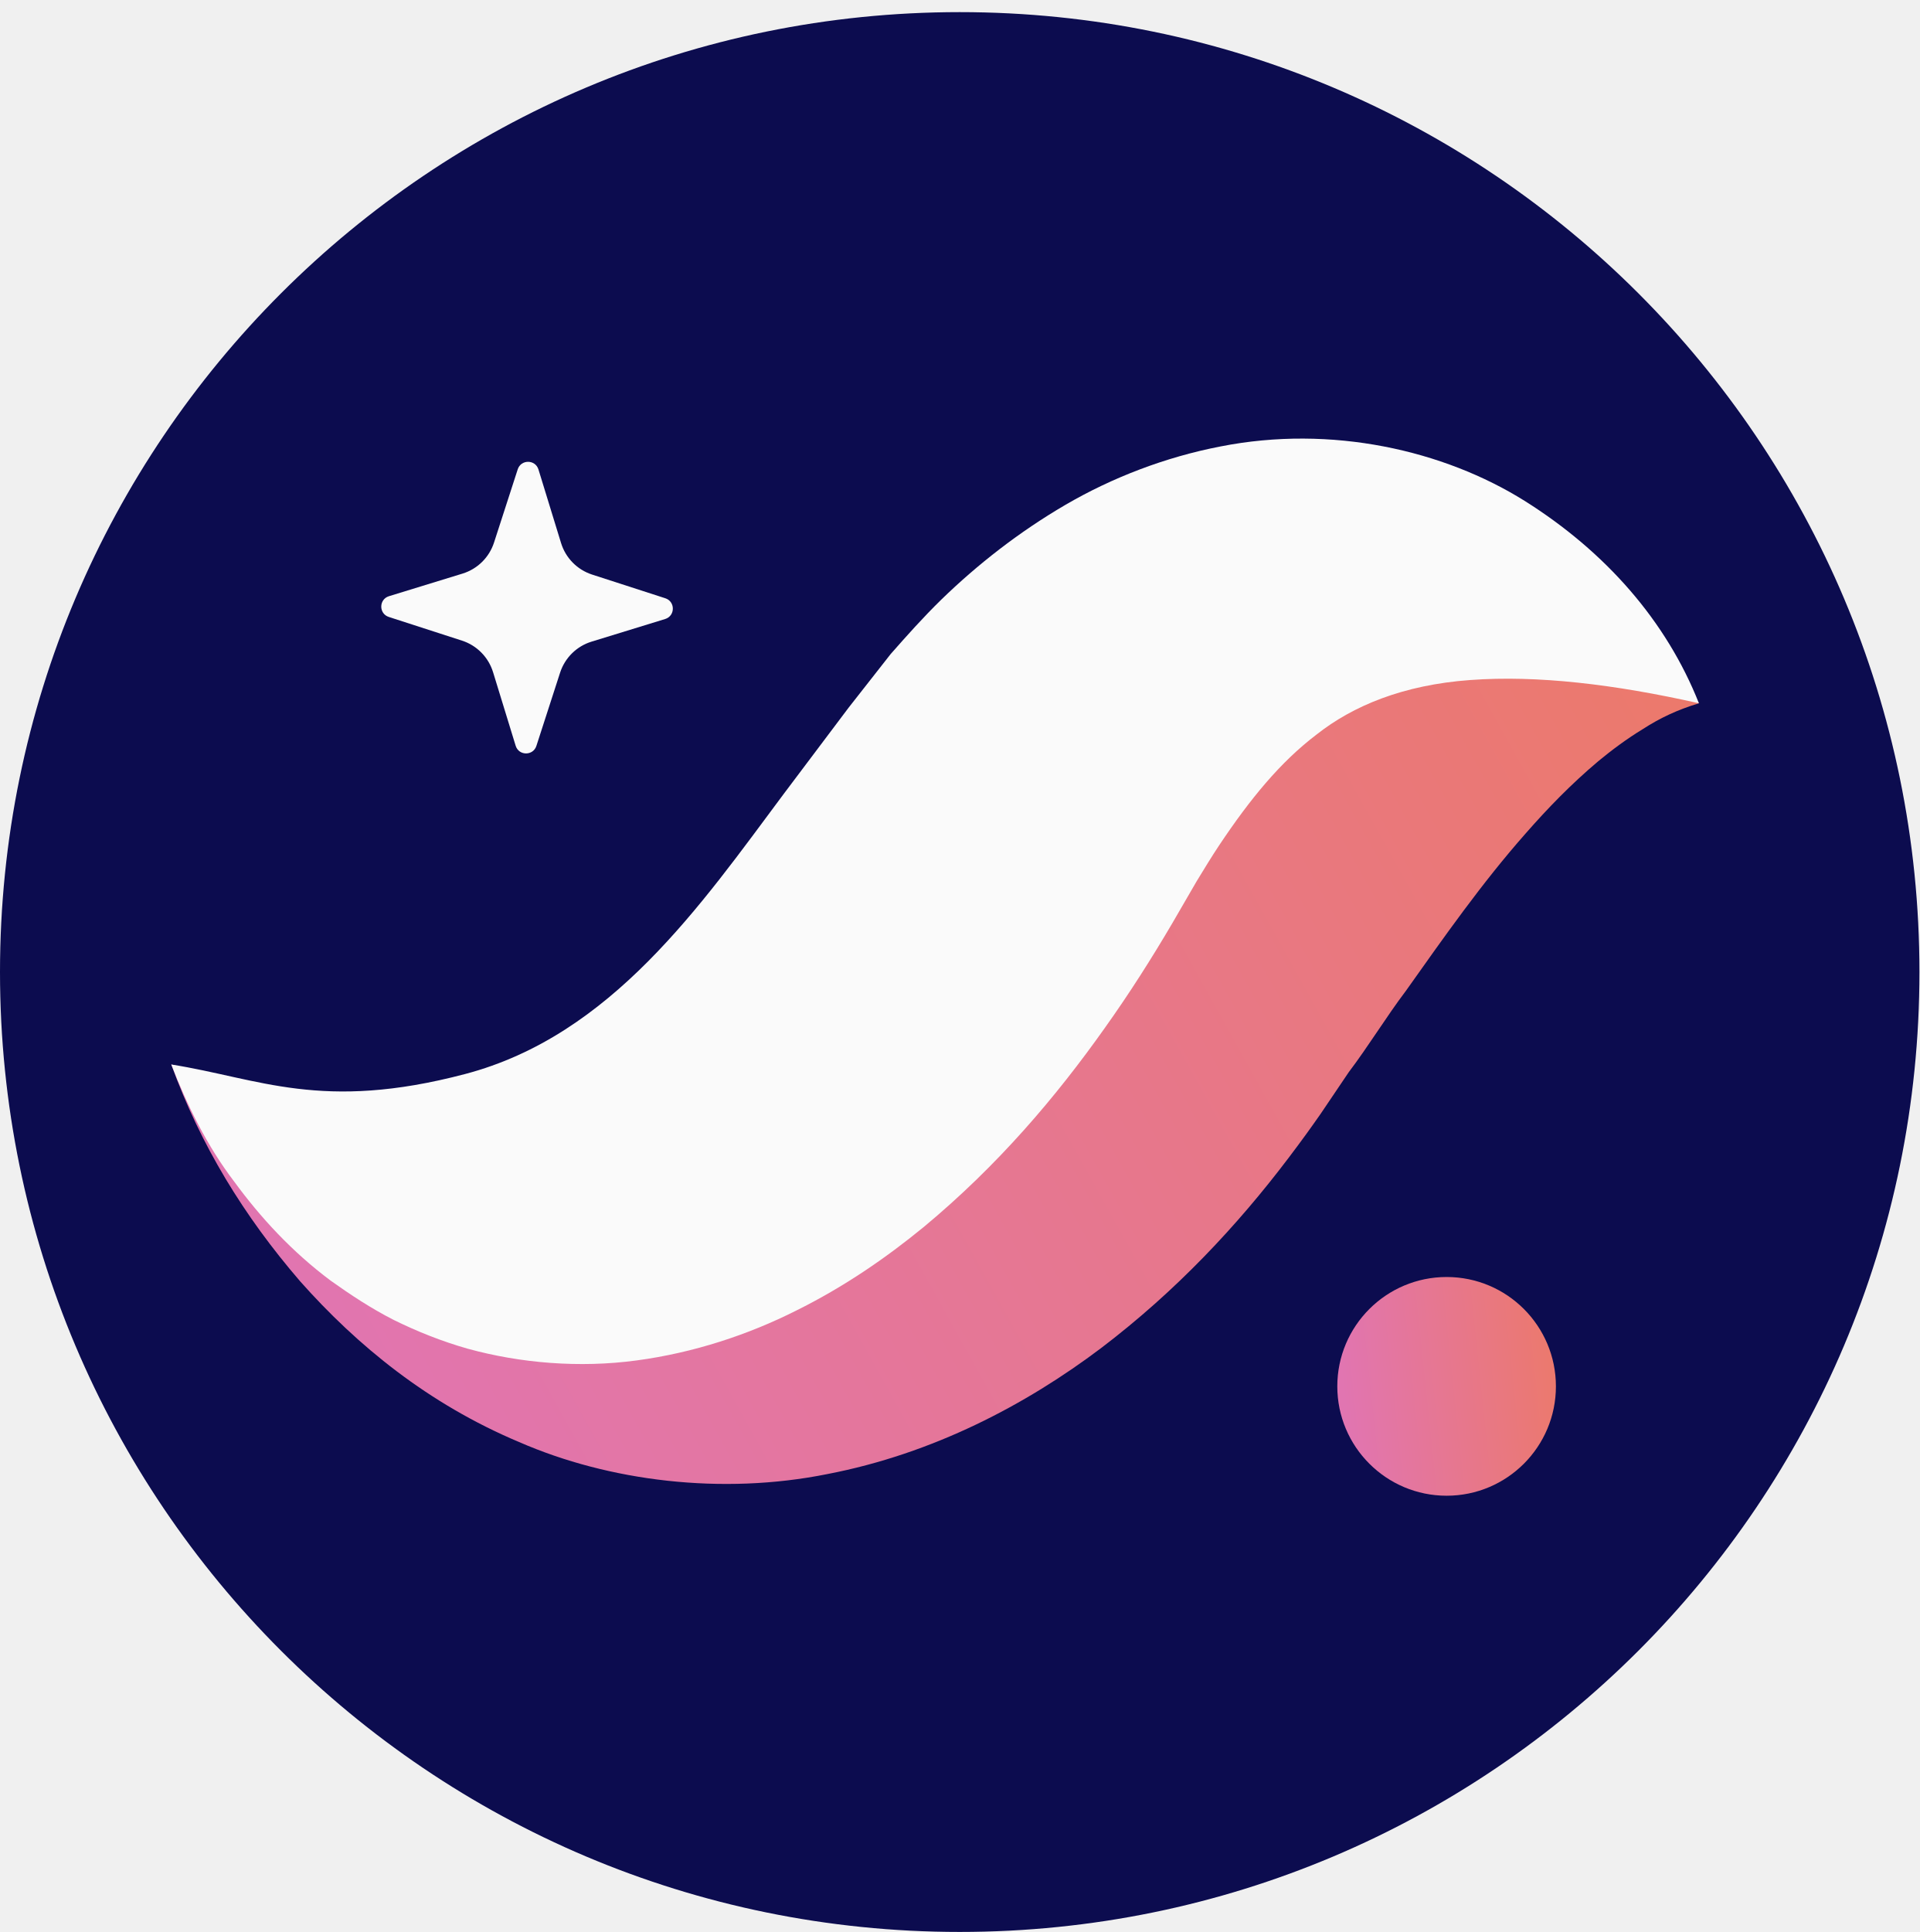
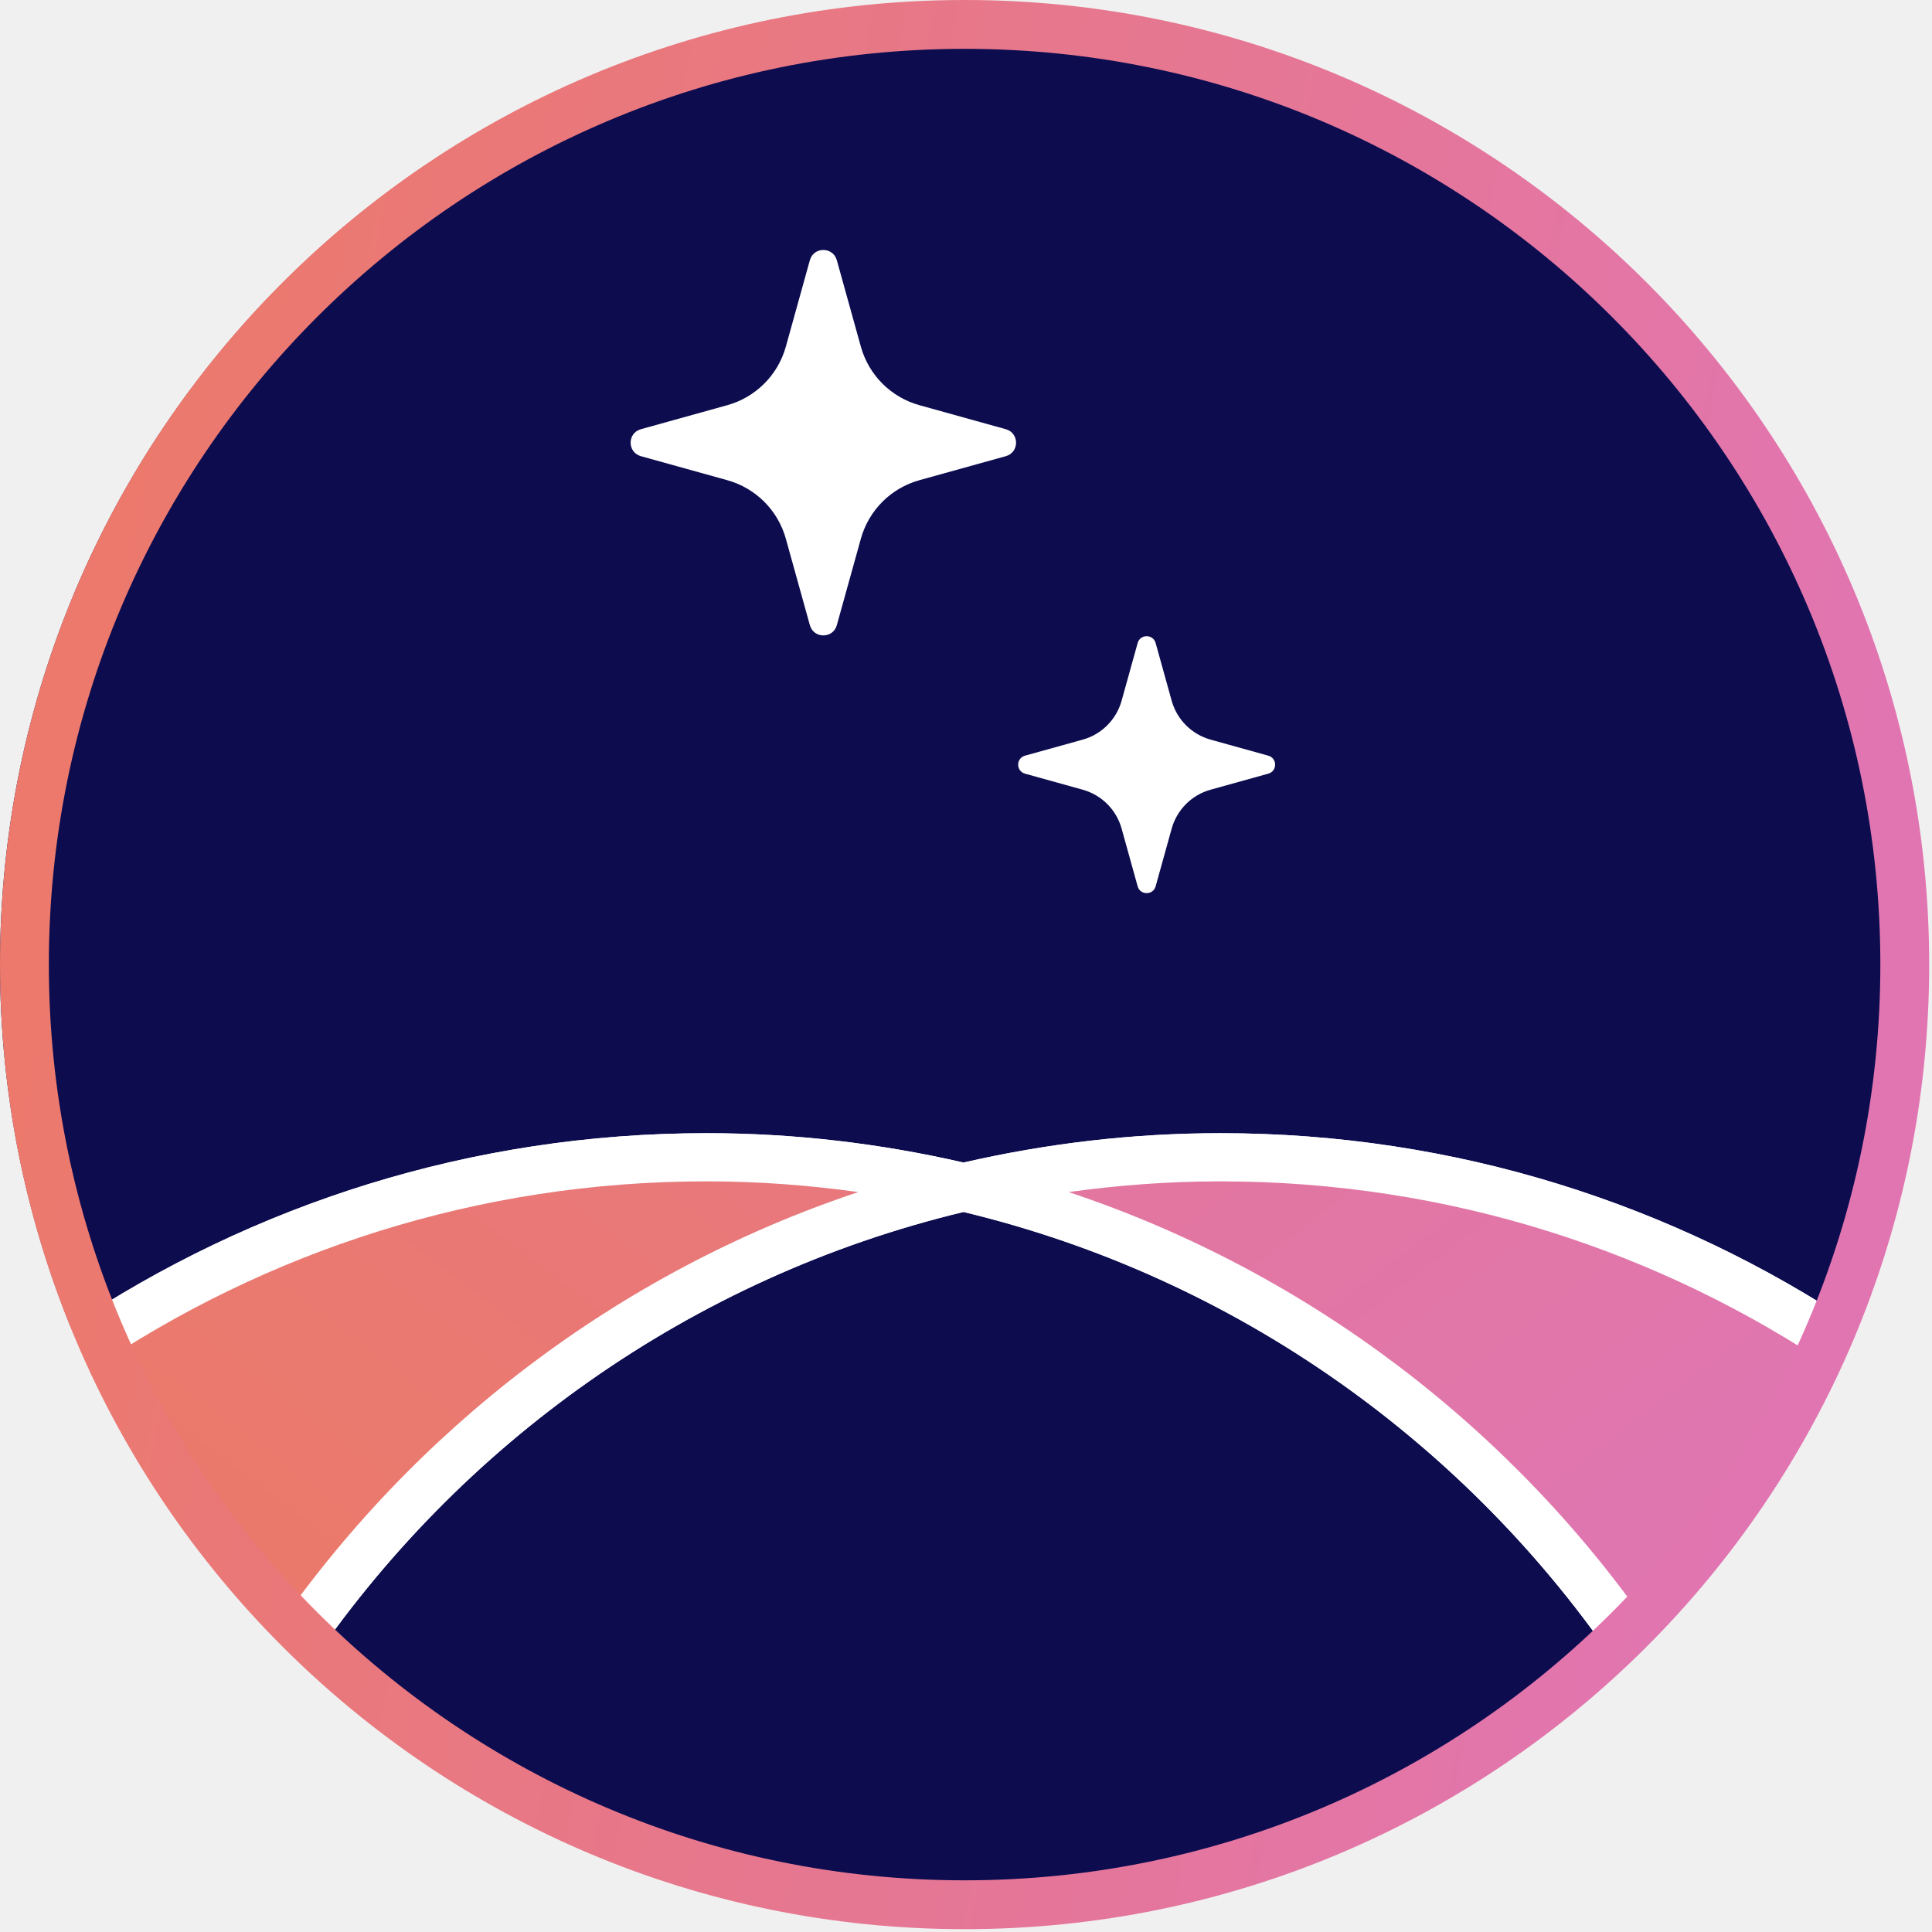
- <svg xmlns="http://www.w3.org/2000/svg" width="158" height="159" viewBox="0 0 158 159" fill="none">
-   <path fill-rule="evenodd" clip-rule="evenodd" d="M-3.68439e-06 79.996C-3.68439e-06 123.627 35.368 158.995 78.999 158.995C122.629 158.995 158 123.627 158 79.996C158 36.366 122.629 0.998 78.999 0.998C35.368 0.998 -3.68439e-06 36.366 -3.68439e-06 79.996Z" fill="#0C0C4F" />
-   <path fill-rule="evenodd" clip-rule="evenodd" d="M44.154 61.385L46.104 55.36C46.501 54.135 47.468 53.181 48.698 52.805L54.752 50.944C55.59 50.688 55.597 49.505 54.766 49.236L48.739 47.286C47.515 46.889 46.562 45.922 46.184 44.692L44.324 38.638C44.068 37.802 42.886 37.793 42.616 38.627L40.666 44.651C40.27 45.875 39.303 46.828 38.073 47.206L32.018 49.066C31.18 49.324 31.171 50.504 32.005 50.774L38.032 52.724C39.255 53.12 40.209 54.09 40.587 55.319L42.446 61.372C42.702 62.21 43.885 62.219 44.154 61.385Z" fill="#FAFAFA" />
-   <path fill-rule="evenodd" clip-rule="evenodd" d="M139.848 57.879C137.352 55.088 133.457 53.516 129.67 52.872C125.853 52.253 121.85 52.31 118.082 52.98C110.457 54.27 103.53 57.427 97.488 61.322C94.351 63.233 91.675 65.445 88.903 67.698C87.567 68.837 86.35 70.05 85.082 71.246L81.616 74.694C77.851 78.629 74.14 82.214 70.549 85.185C66.944 88.143 63.573 90.389 60.251 91.958C56.931 93.535 53.379 94.462 48.749 94.611C44.16 94.772 38.731 93.944 32.923 92.577C27.084 91.216 20.952 89.276 14.1 87.606C16.491 94.239 20.091 100.1 24.714 105.458C29.39 110.723 35.23 115.522 42.731 118.678C50.125 121.904 59.416 123.061 68.103 121.314C76.814 119.638 84.457 115.607 90.636 110.946C96.83 106.237 101.842 100.872 106.067 95.296C107.233 93.755 107.85 92.892 108.694 91.688L111.027 88.233C112.648 86.095 114.124 83.662 115.728 81.544C118.874 77.109 121.976 72.679 125.58 68.597C127.394 66.527 129.307 64.547 131.565 62.644C132.691 61.715 133.908 60.806 135.256 59.987C136.624 59.104 138.069 58.413 139.848 57.879Z" fill="url(#paint0_linear_1_42)" />
-   <path fill-rule="evenodd" clip-rule="evenodd" d="M139.848 57.878C137.167 51.112 132.182 45.417 125.491 41.214C118.841 37.058 109.605 34.936 100.452 36.745C95.931 37.619 91.55 39.303 87.706 41.545C83.879 43.778 80.45 46.466 77.481 49.35C75.999 50.797 74.654 52.306 73.318 53.824L69.854 58.24L64.504 65.349C57.684 74.495 50.339 85.214 38.286 88.39C26.454 91.508 21.322 88.747 14.1 87.606C15.421 91.015 17.056 94.326 19.274 97.238C21.45 100.21 24.02 103.001 27.216 105.393C28.831 106.542 30.536 107.676 32.429 108.638C34.315 109.567 36.347 110.385 38.517 111.001C42.833 112.184 47.692 112.598 52.397 111.962C57.104 111.334 61.603 109.842 65.535 107.861C69.497 105.899 72.948 103.509 76.03 100.987C82.155 95.9 86.92 90.279 90.944 84.598C92.969 81.757 94.806 78.863 96.506 75.968L98.506 72.521C99.118 71.514 99.736 70.5 100.364 69.556C102.899 65.763 105.378 62.722 108.389 60.439C111.358 58.097 115.493 56.367 121.018 55.965C126.52 55.558 132.872 56.309 139.848 57.878Z" fill="#FAFAFA" />
-   <path fill-rule="evenodd" clip-rule="evenodd" d="M110.081 114.095C110.081 119.064 114.112 123.095 119.081 123.095C124.051 123.095 128.076 119.064 128.076 114.095C128.076 109.125 124.051 105.095 119.081 105.095C114.112 105.095 110.081 109.125 110.081 114.095Z" fill="url(#paint1_linear_1_42)" />
+ <svg xmlns="http://www.w3.org/2000/svg" width="381" height="381" viewBox="0 0 381 381" fill="none">
+   <path d="M60.52 329.211C94.45 360.831 139.95 380.221 190 380.221C240.05 380.221 285.54 360.841 319.48 329.211C289.57 284.731 243.63 251.891 190 239.001C136.37 251.891 90.43 284.731 60.52 329.211Z" fill="#0C0C4F" />
+   <path d="M139.33 223.471C156.75 223.471 173.69 225.511 190 229.261C206.3 225.521 223.25 223.471 240.67 223.471C287.04 223.471 330.18 237.501 366.12 261.521C375.04 239.501 380 215.451 380 190.221C380 85.291 294.93 0.221 190 0.221C85.07 0.221 0 85.291 0 190.221C0 215.441 4.96 239.501 13.88 261.521C49.82 237.511 92.96 223.471 139.33 223.471Z" fill="#0C0C4F" />
+   <path d="M17.73 270.361C52.44 246.771 94.299 232.971 139.34 232.971C149.49 232.971 159.46 233.731 169.25 235.081C121.84 250.891 81.35 281.981 53.66 322.471C55.9 324.771 58.179 327.031 60.529 329.221C90.439 284.741 136.38 251.901 190.01 239.011C243.64 251.901 289.579 284.741 319.49 329.221C321.84 327.031 324.129 324.781 326.359 322.471C298.659 281.981 258.18 250.891 210.77 235.081C220.55 233.721 230.53 232.971 240.68 232.971C285.71 232.971 327.58 246.771 362.29 270.361C363.65 267.451 364.92 264.501 366.13 261.521C330.19 237.511 287.05 223.471 240.68 223.471C223.26 223.471 206.32 225.511 190.01 229.261C173.71 225.521 156.76 223.471 139.34 223.471C92.969 223.471 49.83 237.501 13.889 261.521C15.1 264.511 16.38 267.461 17.73 270.361Z" fill="white" />
+   <path d="M210.76 235.081C258.17 250.891 298.66 281.981 326.35 322.471C341.05 307.321 353.24 289.731 362.27 270.361C327.56 246.771 285.7 232.971 240.66 232.971C230.51 232.971 220.54 233.731 210.75 235.081H210.76Z" fill="url(#paint0_linear_0_28)" />
+   <path d="M17.729 270.361C26.759 289.731 38.949 307.321 53.649 322.471C81.349 281.981 121.829 250.891 169.239 235.081C159.459 233.721 149.479 232.971 139.329 232.971C94.299 232.971 52.429 246.771 17.719 270.361H17.729Z" fill="url(#paint1_linear_0_28)" />
+   <path d="M238.739 155.731L250.109 152.571C251.909 152.071 251.909 149.521 250.109 149.021L238.739 145.861C235.009 144.821 232.089 141.911 231.059 138.181L227.899 126.811C227.399 125.011 224.849 125.011 224.349 126.811L221.189 138.181C220.149 141.911 217.239 144.831 213.509 145.861L202.139 149.021C200.339 149.521 200.339 152.071 202.139 152.571L213.509 155.731C217.239 156.771 220.159 159.681 221.189 163.411L224.349 174.781C224.849 176.581 227.399 176.581 227.899 174.781L231.059 163.411C232.099 159.681 235.009 156.761 238.739 155.731Z" fill="white" />
+   <path d="M181.298 94.701L198.348 89.961C201.048 89.211 201.048 85.391 198.348 84.641L181.298 79.901C175.698 78.341 171.328 73.971 169.768 68.371L165.028 51.321C164.278 48.621 160.458 48.621 159.708 51.321L154.968 68.371C153.408 73.971 149.038 78.341 143.438 79.901L126.388 84.641C123.688 85.391 123.688 89.211 126.388 89.961L143.438 94.701C149.038 96.261 153.408 100.631 154.968 106.231L159.708 123.281C160.458 125.981 164.278 125.981 165.028 123.281L169.768 106.231C171.328 100.631 175.698 96.261 181.298 94.701Z" fill="white" />
+   <path fill-rule="evenodd" clip-rule="evenodd" d="M380.445 190.22C380.445 85.163 295.282 0 190.226 0C85.168 0 0 85.163 0 190.22C0 295.275 85.168 380.441 190.226 380.441C295.282 380.441 380.445 295.278 380.445 190.22ZM190.226 9.632C289.963 9.632 370.814 90.483 370.814 190.22C370.814 289.958 289.963 370.809 190.226 370.809C90.487 370.809 9.632 289.956 9.632 190.22C9.632 90.483 90.487 9.632 190.226 9.632Z" fill="url(#paint2_linear_0_28)" />
  <defs>
-     <linearGradient id="paint0_linear_1_42" x1="139.176" y1="55.505" x2="28.5" y2="117" gradientUnits="userSpaceOnUse">
-       <stop stop-color="#EC796B" />
-       <stop offset="1" stop-color="#E175B1" />
+     <linearGradient id="paint0_linear_0_28" x1="33.614" y1="223.001" x2="177.818" y2="412.322" gradientUnits="userSpaceOnUse">
+       <stop stop-color="#E5778E" />
+       <stop offset="1" stop-color="#E076B0" />
    </linearGradient>
-     <linearGradient id="paint1_linear_1_42" x1="128.07" y1="107.781" x2="110.069" y2="109.685" gradientUnits="userSpaceOnUse">
+     <linearGradient id="paint1_linear_0_28" x1="51.828" y1="297.791" x2="196.032" y2="108.469" gradientUnits="userSpaceOnUse">
+       <stop stop-color="#EB796B" />
+       <stop offset="1" stop-color="#E5778E" />
+     </linearGradient>
+     <linearGradient id="paint2_linear_0_28" x1="20.467" y1="97.519" x2="365.737" y2="161.585" gradientUnits="userSpaceOnUse">
      <stop stop-color="#EC796B" />
      <stop offset="1" stop-color="#E175B1" />
    </linearGradient>
  </defs>
</svg>
